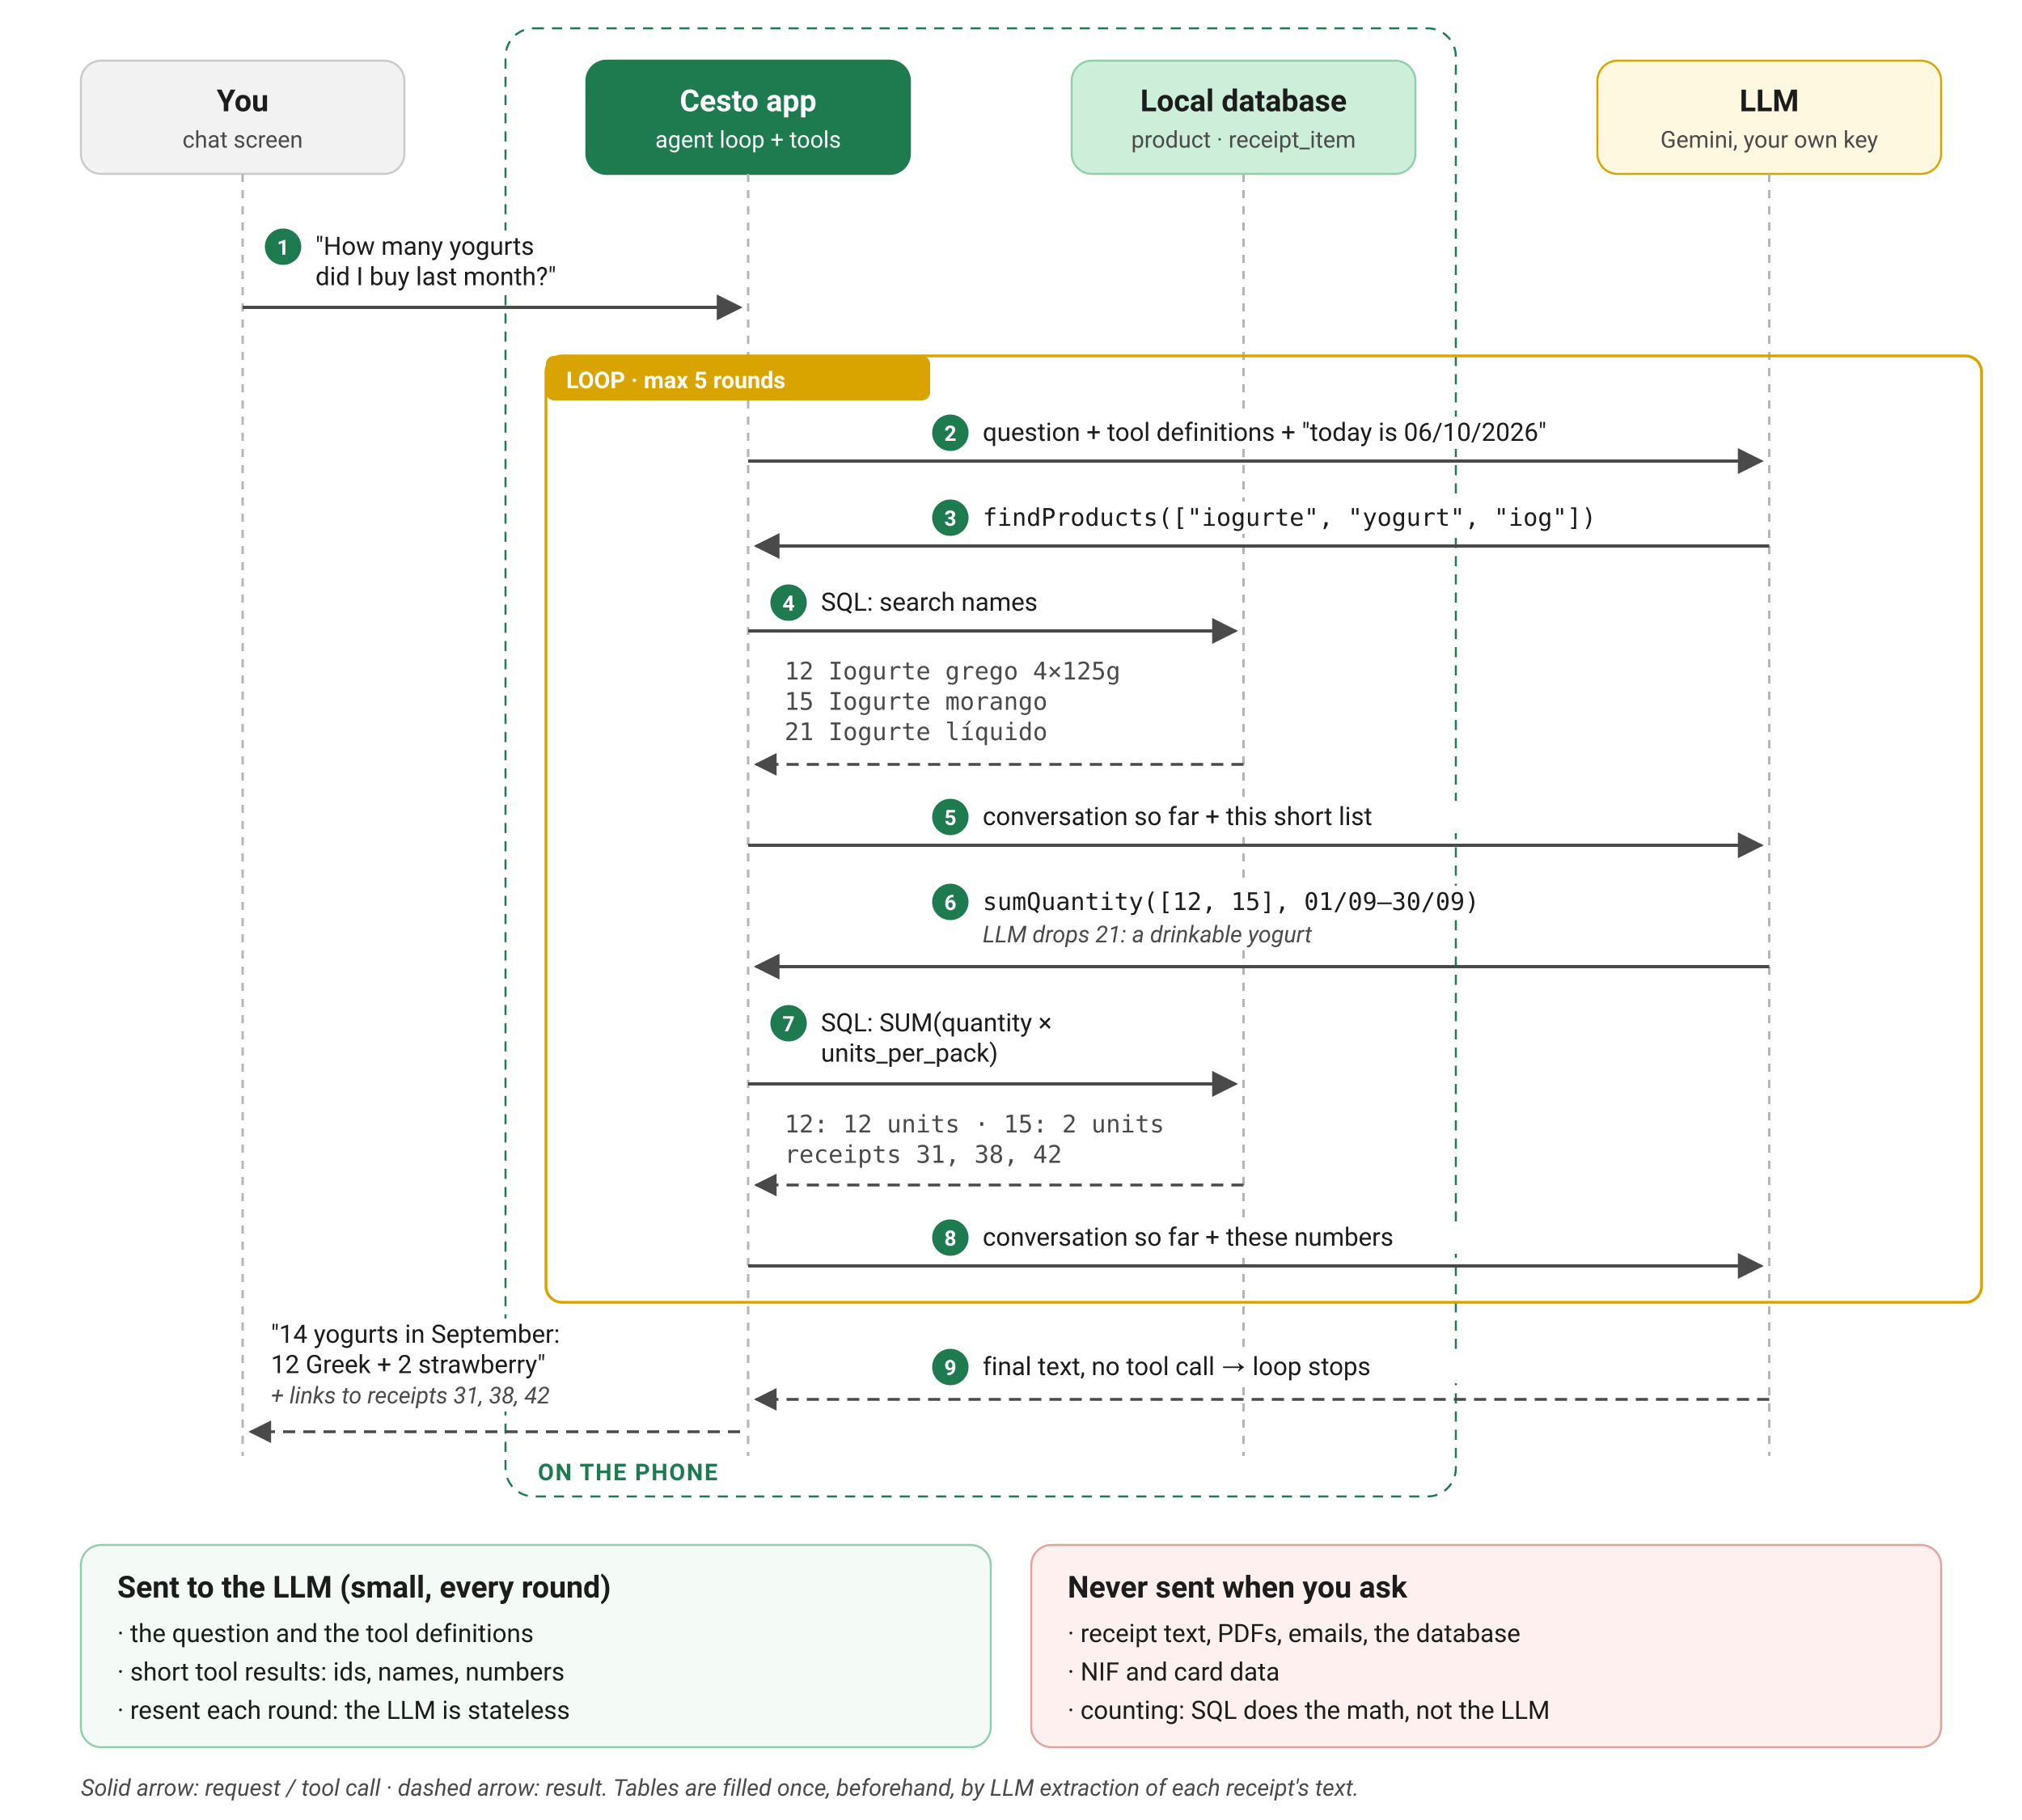
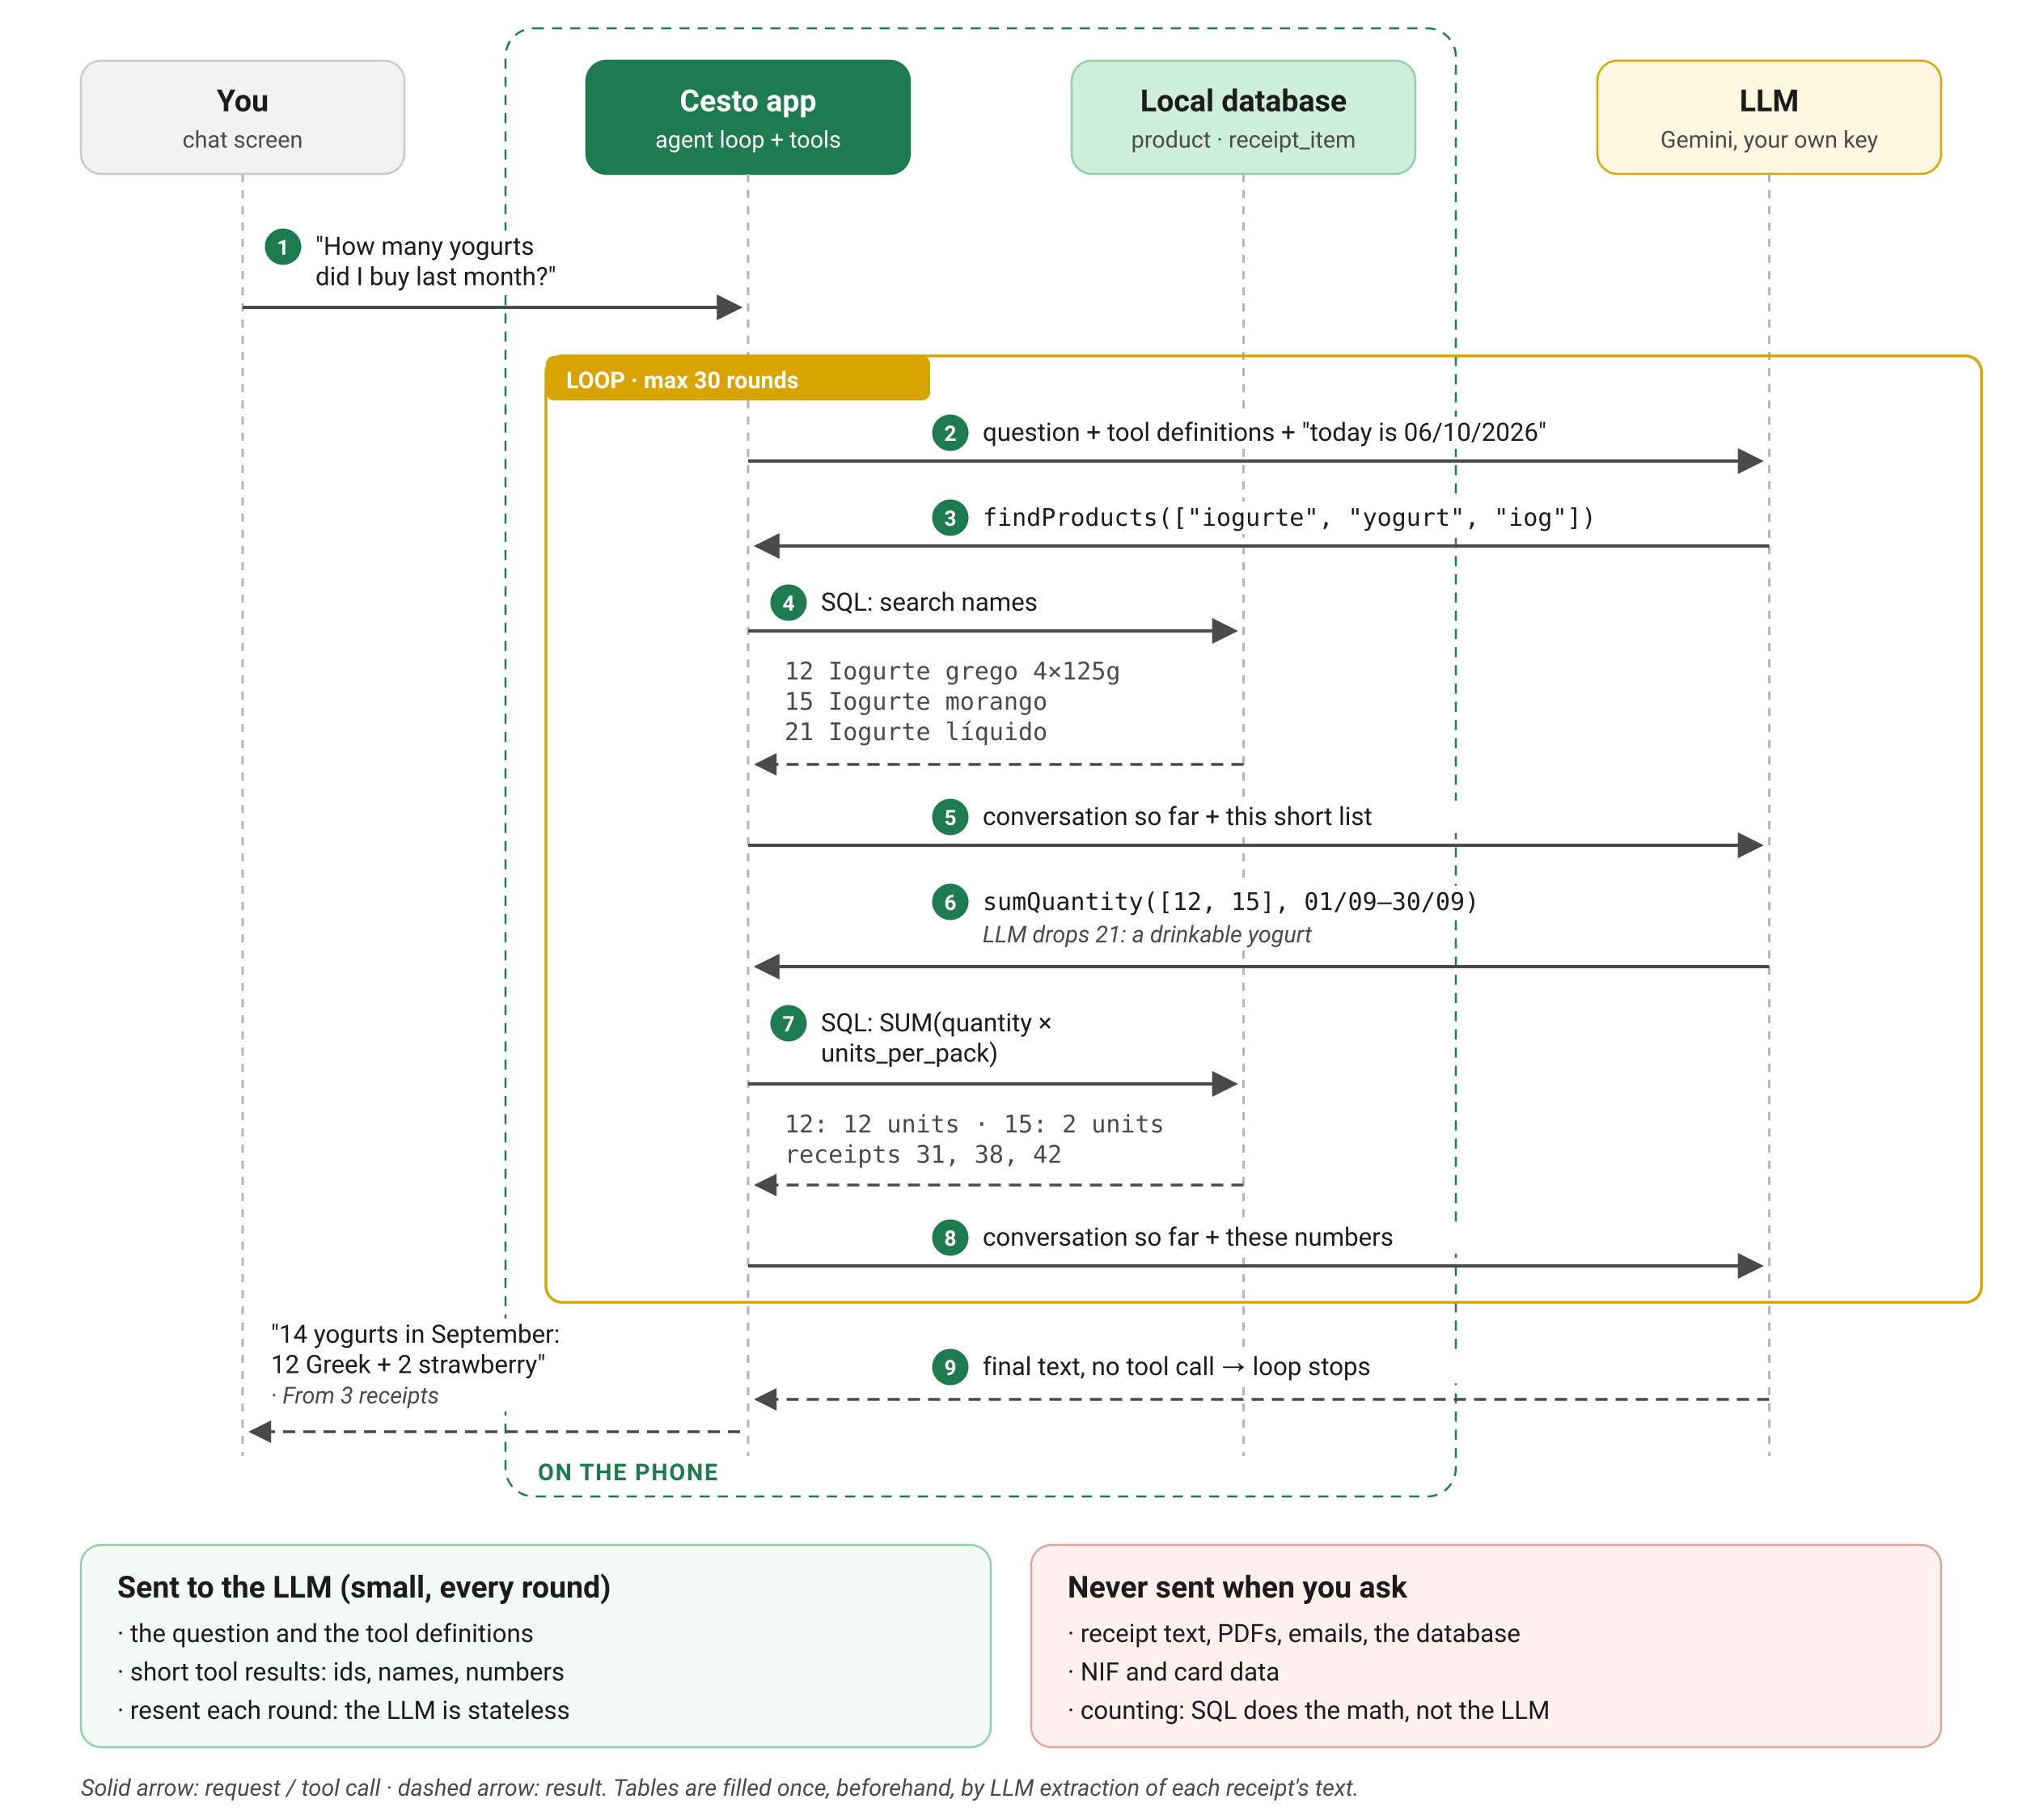
<svg xmlns="http://www.w3.org/2000/svg" width="1000" height="900" viewBox="0 0 1000 900" role="img" aria-labelledby="title desc">
  <style>
    text { font-family: -apple-system, BlinkMacSystemFont, "Segoe UI", Roboto, Helvetica, Arial, sans-serif; fill: #1c1c1c; }
    .bg { fill: #ffffff; }
    .h { font-size: 15px; font-weight: 700; }
    .sub { font-size: 11.5px; fill: #4a4a4a; }
    .msg { font-size: 12.5px; }
    .code { font-size: 12px; font-family: "SF Mono", Menlo, Consolas, monospace; fill: #1c1c1c; }
    .result { font-size: 12px; font-family: "SF Mono", Menlo, Consolas, monospace; fill: #4a4a4a; }
    .note { font-size: 11.5px; fill: #4a4a4a; font-style: italic; }
    .user { fill: #f2f2f2; stroke: #cacaca; }
    .app { fill: #1e7a4f; stroke: #1e7a4f; }
    .app-text .h, .app-text .sub { fill: #ffffff; }
    .db { fill: #cdefd9; stroke: #8fcfa9; }
    .llm { fill: #fff8e1; stroke: #d9a400; }
    .phone { fill: none; stroke: #1e7a4f; stroke-dasharray: 5 4; }
    .label-bg { fill: #ffffff; }
    .phone-label { font-size: 11.5px; font-weight: 700; fill: #1e7a4f; letter-spacing: 0.06em; }
    .lifeline { stroke: #b5b5b5; stroke-width: 1.2; stroke-dasharray: 4 4; }
    .call { fill: none; stroke: #4a4a4a; stroke-width: 1.6; }
    .reply { fill: none; stroke: #4a4a4a; stroke-width: 1.4; stroke-dasharray: 6 4; }
    .tip { fill: #4a4a4a; }
    .loop { fill: none; stroke: #d9a400; stroke-width: 1.4; }
    .loop-tag { fill: #d9a400; }
    .loop-label { font-size: 11.5px; font-weight: 700; fill: #ffffff; }
    .step { fill: #1e7a4f; }
    .step-text { font-size: 10.5px; font-weight: 700; fill: #ffffff; }
    .box-ok { fill: #f4fbf7; stroke: #8fcfa9; }
    .box-no { fill: #fdf0ef; stroke: #e3a39c; }
  </style>
  <defs>
    <marker id="arrow" viewBox="0 0 10 10" refX="9" refY="5" markerWidth="8" markerHeight="8" orient="auto-start-reverse">
      <path class="tip" d="M0,0 L10,5 L0,10 z" />
    </marker>
  </defs>
  <rect class="bg" x="0" y="0" width="1000" height="900" />
  <rect class="phone" x="250" y="14" width="470" height="726" rx="14" />
  <text class="phone-label" x="266" y="732">ON THE PHONE</text>
  <rect class="user" x="40" y="30" width="160" height="56" rx="10" />
  <text class="h" x="120" y="55" text-anchor="middle">You</text>
  <text class="sub" x="120" y="73" text-anchor="middle">chat screen</text>
  <rect class="app" x="290" y="30" width="160" height="56" rx="10" />
  <g class="app-text">
    <text class="h" x="370" y="55" text-anchor="middle">Cesto app</text>
    <text class="sub" x="370" y="73" text-anchor="middle">agent loop + tools</text>
  </g>
  <rect class="db" x="530" y="30" width="170" height="56" rx="10" />
  <text class="h" x="615" y="55" text-anchor="middle">Local database</text>
  <text class="sub" x="615" y="73" text-anchor="middle">product · receipt_item</text>
  <rect class="llm" x="790" y="30" width="170" height="56" rx="10" />
  <text class="h" x="875" y="55" text-anchor="middle">LLM</text>
  <text class="sub" x="875" y="73" text-anchor="middle">Gemini, your own key</text>
  <line class="lifeline" x1="120" y1="86" x2="120" y2="720" />
  <line class="lifeline" x1="370" y1="86" x2="370" y2="720" />
  <line class="lifeline" x1="615" y1="86" x2="615" y2="720" />
  <line class="lifeline" x1="875" y1="86" x2="875" y2="720" />
  <rect class="loop" x="270" y="176" width="710" height="468" rx="8" />
  <rect class="loop-tag" x="270" y="176" width="190" height="22" rx="4" />
-   <text class="loop-label" x="280" y="192">LOOP · max 5 rounds</text>
+   <text class="loop-label" x="280" y="192">LOOP · max 30 rounds</text>
  <circle class="step" cx="140" cy="122" r="9" />
  <text class="step-text" x="140" y="126" text-anchor="middle">1</text>
  <rect class="label-bg" x="152" y="114" width="122" height="16" rx="2" />
  <text class="msg" x="156" y="126">"How many yogurts</text>
  <rect class="label-bg" x="152" y="129" width="155" height="16" rx="2" />
  <text class="msg" x="156" y="141">did I buy last month?"</text>
  <path class="call" d="M120,152 L366,152" marker-end="url(#arrow)" />
  <circle class="step" cx="470" cy="214" r="9" />
  <text class="step-text" x="470" y="218" text-anchor="middle">2</text>
  <rect class="label-bg" x="482" y="206" width="350" height="16" rx="2" />
  <text class="msg" x="486" y="218">question + tool definitions + "today is 06/10/2026"</text>
  <path class="call" d="M370,228 L871,228" marker-end="url(#arrow)" />
  <circle class="step" cx="470" cy="256" r="9" />
  <text class="step-text" x="470" y="260" text-anchor="middle">3</text>
  <rect class="label-bg" x="482" y="248" width="319" height="16" rx="2" />
  <text class="code" x="486" y="260">findProducts(["iogurte", "yogurt", "iog"])</text>
  <path class="call" d="M875,270 L374,270" marker-end="url(#arrow)" />
  <circle class="step" cx="390" cy="298" r="9" />
  <text class="step-text" x="390" y="302" text-anchor="middle">4</text>
  <rect class="label-bg" x="402" y="290" width="122" height="16" rx="2" />
  <text class="msg" x="406" y="302">SQL: search names</text>
  <path class="call" d="M370,312 L611,312" marker-end="url(#arrow)" />
  <rect class="label-bg" x="384" y="324" width="178" height="16" rx="2" />
  <text class="result" x="388" y="336">12 Iogurte grego 4×125g</text>
  <rect class="label-bg" x="384" y="339" width="141" height="16" rx="2" />
  <text class="result" x="388" y="351">15 Iogurte morango</text>
  <rect class="label-bg" x="384" y="354" width="141" height="16" rx="2" />
  <text class="result" x="388" y="366">21 Iogurte líquido</text>
  <path class="reply" d="M615,378 L374,378" marker-end="url(#arrow)" />
  <circle class="step" cx="470" cy="404" r="9" />
  <text class="step-text" x="470" y="408" text-anchor="middle">5</text>
  <rect class="label-bg" x="482" y="396" width="256" height="16" rx="2" />
  <text class="msg" x="486" y="408">conversation so far + this short list</text>
  <path class="call" d="M370,418 L871,418" marker-end="url(#arrow)" />
  <circle class="step" cx="470" cy="446" r="9" />
  <text class="step-text" x="470" y="450" text-anchor="middle">6</text>
  <rect class="label-bg" x="482" y="438" width="260" height="16" rx="2" />
  <text class="code" x="486" y="450">sumQuantity([12, 15], 01/09–30/09)</text>
  <rect class="label-bg" x="482" y="454" width="206" height="16" rx="2" />
  <text class="note" x="486" y="466">LLM drops 21: a drinkable yogurt</text>
  <path class="call" d="M875,478 L374,478" marker-end="url(#arrow)" />
  <circle class="step" cx="390" cy="506" r="9" />
  <text class="step-text" x="390" y="510" text-anchor="middle">7</text>
  <rect class="label-bg" x="402" y="498" width="135" height="16" rx="2" />
  <text class="msg" x="406" y="510">SQL: SUM(quantity ×</text>
  <rect class="label-bg" x="402" y="513" width="108" height="16" rx="2" />
  <text class="msg" x="406" y="525">units_per_pack)</text>
  <path class="call" d="M370,536 L611,536" marker-end="url(#arrow)" />
  <rect class="label-bg" x="384" y="548" width="200" height="16" rx="2" />
  <text class="result" x="388" y="560">12: 12 units · 15: 2 units</text>
  <rect class="label-bg" x="384" y="563" width="149" height="16" rx="2" />
  <text class="result" x="388" y="575">receipts 31, 38, 42</text>
  <path class="reply" d="M615,586 L374,586" marker-end="url(#arrow)" />
  <circle class="step" cx="470" cy="612" r="9" />
  <text class="step-text" x="470" y="616" text-anchor="middle">8</text>
  <rect class="label-bg" x="482" y="604" width="242" height="16" rx="2" />
  <text class="msg" x="486" y="616">conversation so far + these numbers</text>
  <path class="call" d="M370,626 L871,626" marker-end="url(#arrow)" />
  <circle class="step" cx="470" cy="676" r="9" />
  <text class="step-text" x="470" y="680" text-anchor="middle">9</text>
  <rect class="label-bg" x="482" y="668" width="256" height="16" rx="2" />
  <text class="msg" x="486" y="680">final text, no tool call → loop stops</text>
  <path class="reply" d="M875,692 L374,692" marker-end="url(#arrow)" />
  <rect class="label-bg" x="130" y="652" width="176" height="16" rx="2" />
  <text class="msg" x="134" y="664">"14 yogurts in September:</text>
  <rect class="label-bg" x="130" y="667" width="169" height="16" rx="2" />
  <text class="msg" x="134" y="679">12 Greek + 2 strawberry"</text>
  <rect class="label-bg" x="130" y="682" width="194" height="16" rx="2" />
-   <text class="note" x="134" y="694">+ links to receipts 31, 38, 42</text>
+   <text class="note" x="134" y="694">· From 3 receipts</text>
  <path class="reply" d="M366,708 L124,708" marker-end="url(#arrow)" />
  <rect class="box-ok" x="40" y="764" width="450" height="100" rx="10" />
  <text class="h" x="58" y="790">Sent to the LLM (small, every round)</text>
  <text class="msg" x="58" y="812">· the question and the tool definitions</text>
  <text class="msg" x="58" y="831">· short tool results: ids, names, numbers</text>
  <text class="msg" x="58" y="850">· resent each round: the LLM is stateless</text>
  <rect class="box-no" x="510" y="764" width="450" height="100" rx="10" />
  <text class="h" x="528" y="790">Never sent when you ask</text>
  <text class="msg" x="528" y="812">· receipt text, PDFs, emails, the database</text>
  <text class="msg" x="528" y="831">· NIF and card data</text>
  <text class="msg" x="528" y="850">· counting: SQL does the math, not the LLM</text>
  <text class="note" x="40" y="888">Solid arrow: request / tool call · dashed arrow: result. Tables are filled once, beforehand, by LLM extraction of each receipt's text.</text>
</svg>
